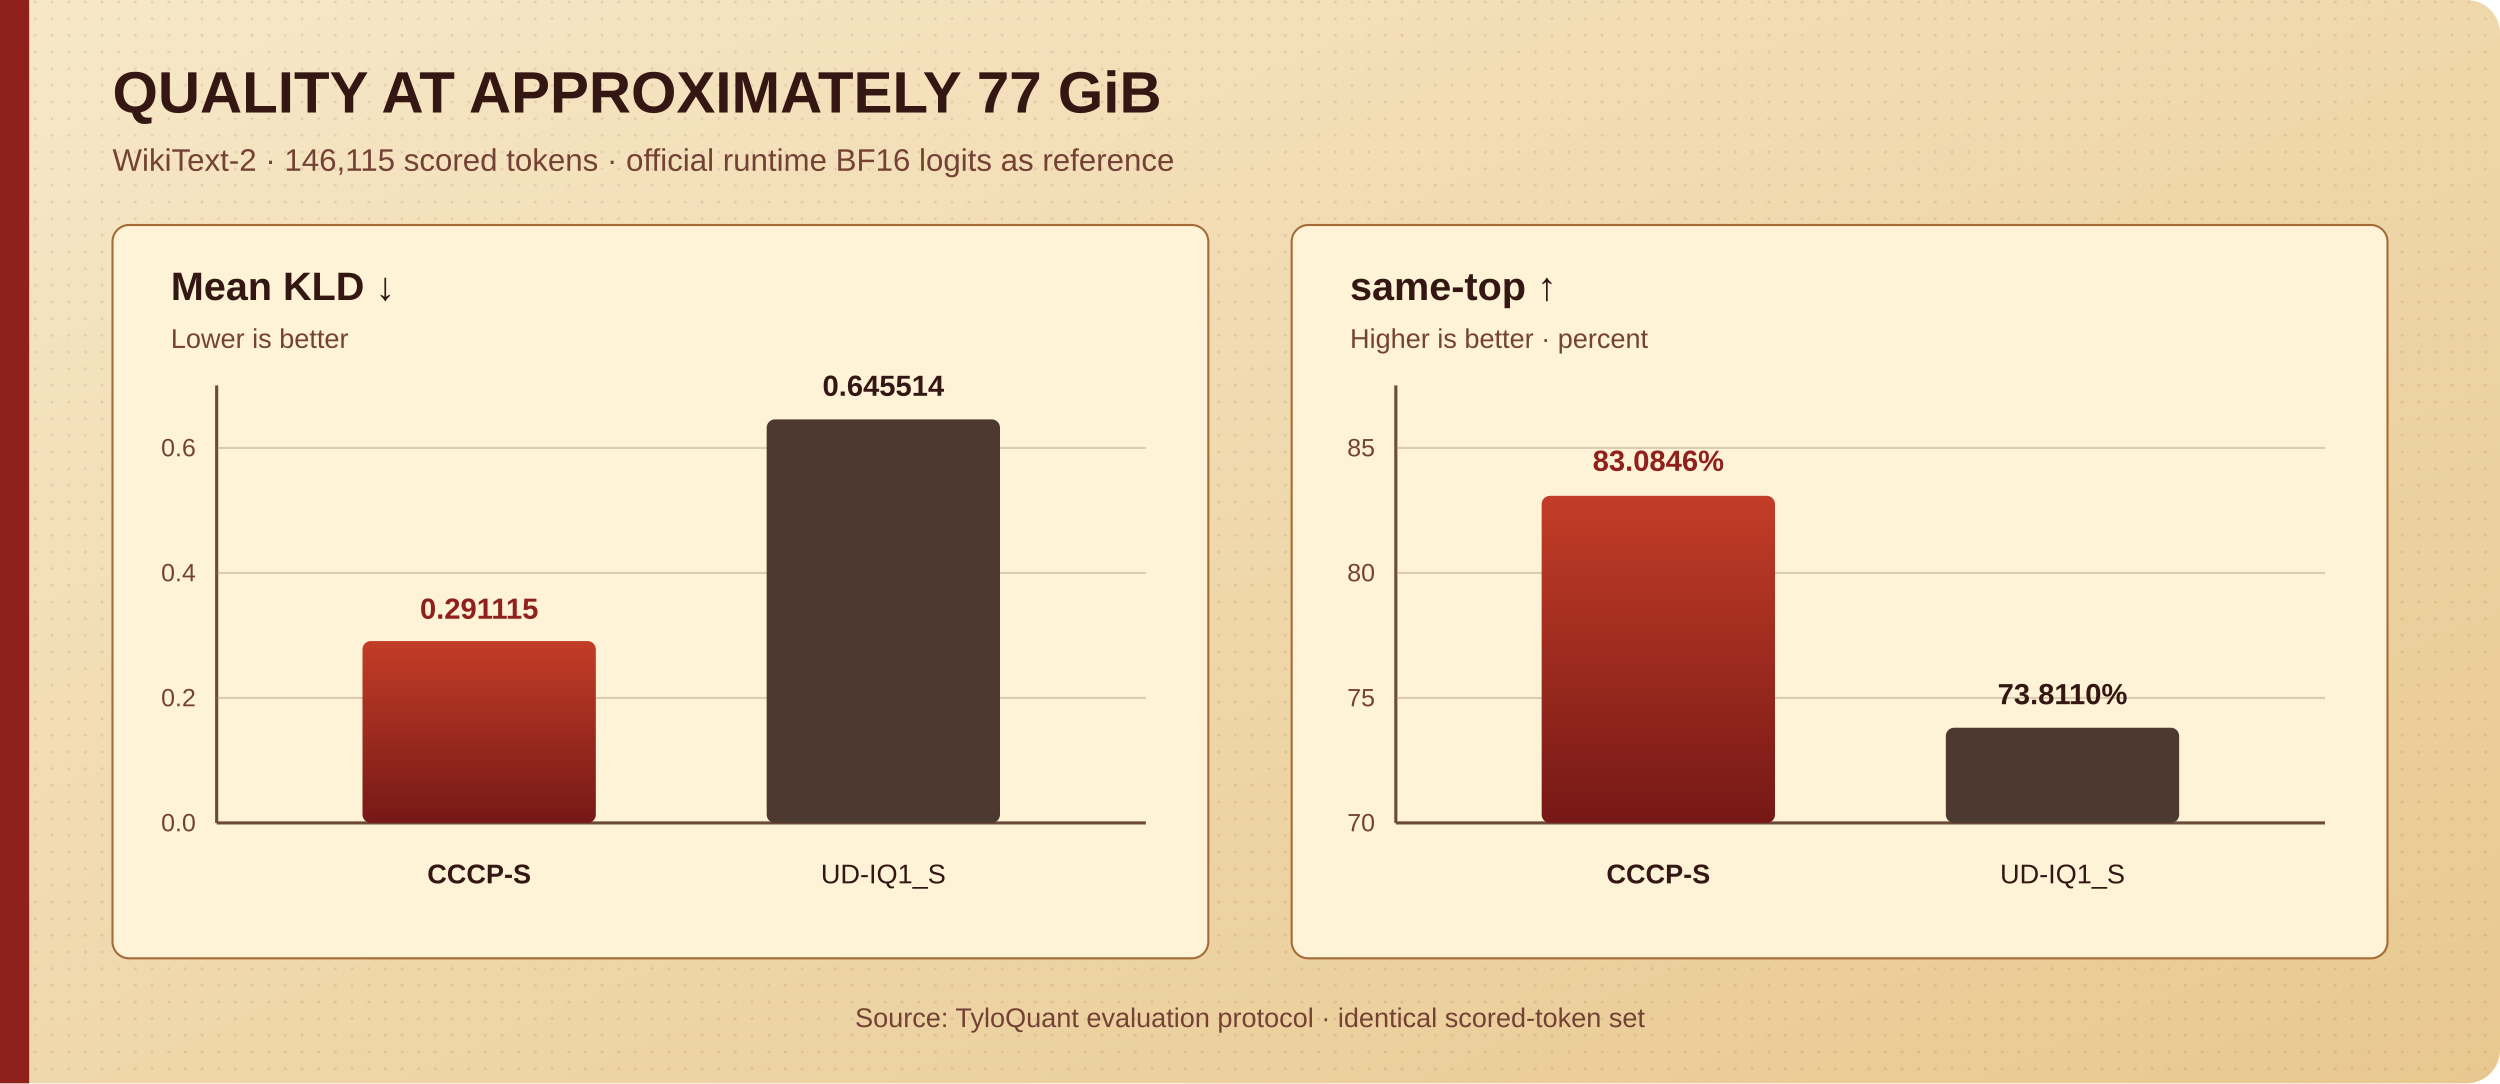
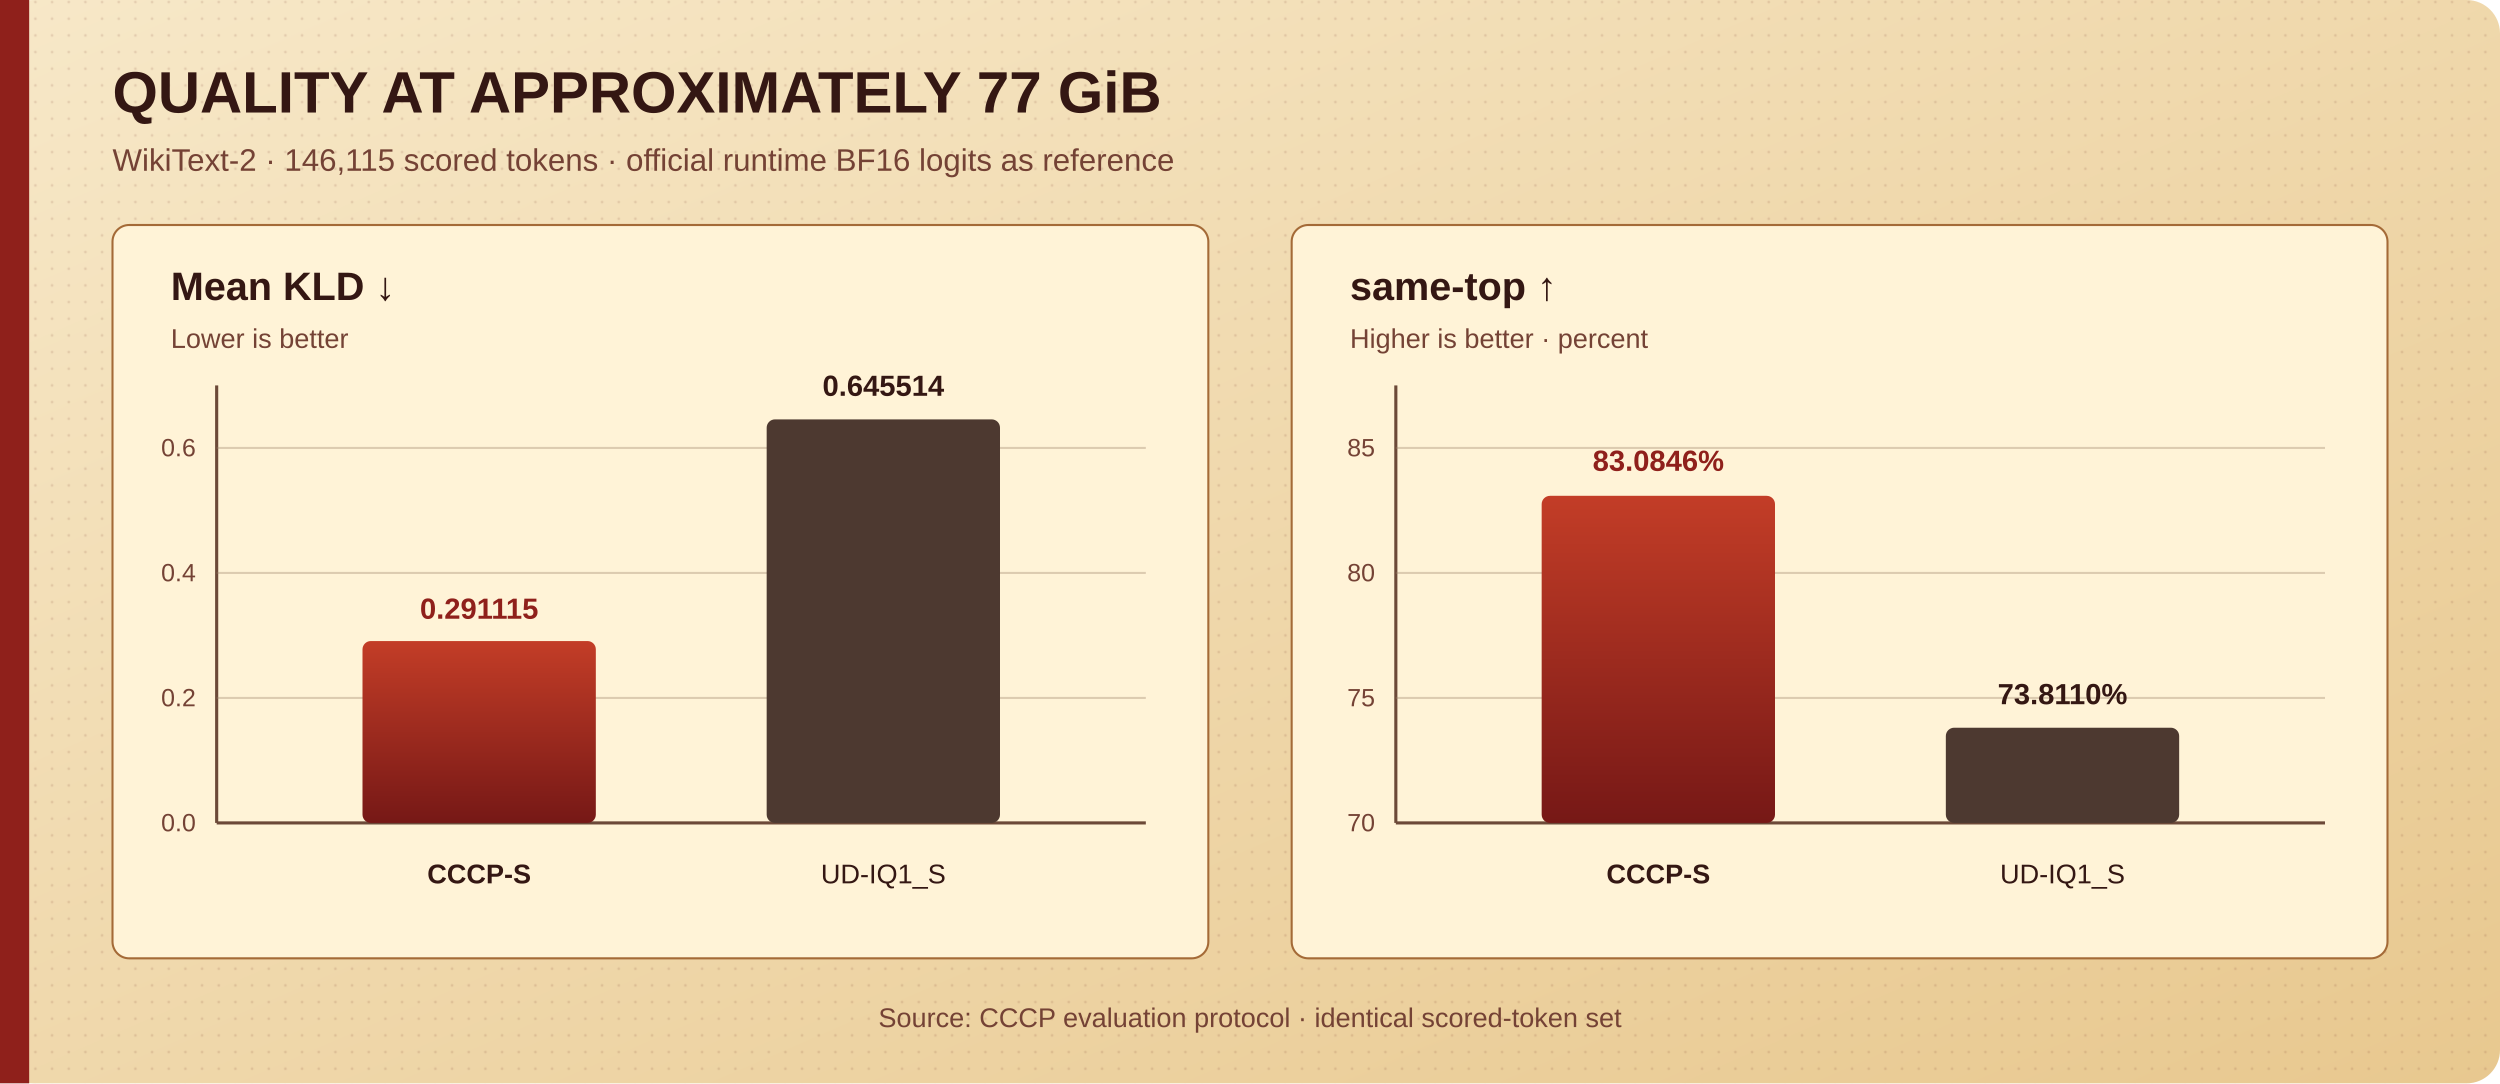
<svg xmlns="http://www.w3.org/2000/svg" width="1200" height="520" viewBox="0 0 1200 520" role="img" aria-labelledby="title desc">
  <defs>
    <linearGradient id="paper" x1="0" y1="0" x2="1" y2="1">
      <stop offset="0" stop-color="#f7e8c8" />
      <stop offset="1" stop-color="#e8c88f" />
    </linearGradient>
    <linearGradient id="cccp" x1="0" y1="1" x2="0" y2="0">
      <stop offset="0" stop-color="#761816" />
      <stop offset="1" stop-color="#c33d27" />
    </linearGradient>
    <pattern id="grain" width="8" height="8" patternUnits="userSpaceOnUse">
      <circle cx="1" cy="1" r="0.7" fill="#6b2b20" opacity="0.12" />
    </pattern>
  </defs>
  <rect width="1200" height="520" rx="16" fill="url(#paper)" />
  <rect width="1200" height="520" rx="16" fill="url(#grain)" />
  <rect x="0" y="0" width="14" height="520" fill="#8f201b" />
  <text x="54" y="54" fill="#341713" font-family="Segoe UI,Arial,sans-serif" font-size="28" font-weight="700">QUALITY AT APPROXIMATELY 77 GiB</text>
  <text x="54" y="82" fill="#744235" font-family="Segoe UI,Arial,sans-serif" font-size="15">WikiText-2 · 146,115 scored tokens · official runtime BF16 logits as reference</text>
  <g font-family="Segoe UI,Arial,sans-serif">
    <rect x="54" y="108" width="526" height="352" rx="8" fill="#fff3d7" stroke="#a46a37" />
    <text x="82" y="144" fill="#341713" font-size="19" font-weight="700">Mean KLD ↓</text>
    <text x="82" y="167" fill="#744235" font-size="13">Lower is better</text>
    <line x1="104" y1="395" x2="550" y2="395" stroke="#6c4938" stroke-width="1.5" />
    <line x1="104" y1="185" x2="104" y2="395" stroke="#6c4938" stroke-width="1.5" />
    <line x1="104" y1="335" x2="550" y2="335" stroke="#9c8068" opacity="0.35" />
    <line x1="104" y1="275" x2="550" y2="275" stroke="#9c8068" opacity="0.35" />
    <line x1="104" y1="215" x2="550" y2="215" stroke="#9c8068" opacity="0.35" />
    <text x="94" y="399" text-anchor="end" fill="#744235" font-size="12">0.0</text>
    <text x="94" y="339" text-anchor="end" fill="#744235" font-size="12">0.2</text>
    <text x="94" y="279" text-anchor="end" fill="#744235" font-size="12">0.4</text>
    <text x="94" y="219" text-anchor="end" fill="#744235" font-size="12">0.6</text>
    <rect x="174" y="307.7" width="112" height="87.3" rx="4" fill="url(#cccp)" />
    <rect x="368" y="201.3" width="112" height="193.7" rx="4" fill="#4d3930" />
    <text x="230" y="297" text-anchor="middle" fill="#8f201b" font-size="14" font-weight="700">0.291115</text>
    <text x="424" y="190" text-anchor="middle" fill="#341713" font-size="14" font-weight="700">0.645514</text>
    <text x="230" y="424" text-anchor="middle" fill="#341713" font-size="13" font-weight="700">CCCP-S</text>
    <text x="424" y="424" text-anchor="middle" fill="#341713" font-size="13">UD-IQ1_S</text>
    <rect x="620" y="108" width="526" height="352" rx="8" fill="#fff3d7" stroke="#a46a37" />
    <text x="648" y="144" fill="#341713" font-size="19" font-weight="700">same-top ↑</text>
    <text x="648" y="167" fill="#744235" font-size="13">Higher is better · percent</text>
    <line x1="670" y1="395" x2="1116" y2="395" stroke="#6c4938" stroke-width="1.5" />
    <line x1="670" y1="185" x2="670" y2="395" stroke="#6c4938" stroke-width="1.5" />
    <line x1="670" y1="335" x2="1116" y2="335" stroke="#9c8068" opacity="0.35" />
    <line x1="670" y1="275" x2="1116" y2="275" stroke="#9c8068" opacity="0.35" />
    <line x1="670" y1="215" x2="1116" y2="215" stroke="#9c8068" opacity="0.35" />
    <text x="660" y="399" text-anchor="end" fill="#744235" font-size="12">70</text>
    <text x="660" y="339" text-anchor="end" fill="#744235" font-size="12">75</text>
    <text x="660" y="279" text-anchor="end" fill="#744235" font-size="12">80</text>
    <text x="660" y="219" text-anchor="end" fill="#744235" font-size="12">85</text>
    <rect x="740" y="238.0" width="112" height="157.0" rx="4" fill="url(#cccp)" />
    <rect x="934" y="349.3" width="112" height="45.7" rx="4" fill="#4d3930" />
    <text x="796" y="226" text-anchor="middle" fill="#8f201b" font-size="14" font-weight="700">83.0846%</text>
    <text x="990" y="338" text-anchor="middle" fill="#341713" font-size="14" font-weight="700">73.8110%</text>
    <text x="796" y="424" text-anchor="middle" fill="#341713" font-size="13" font-weight="700">CCCP-S</text>
    <text x="990" y="424" text-anchor="middle" fill="#341713" font-size="13">UD-IQ1_S</text>
  </g>
-   <text x="600" y="493" text-anchor="middle" fill="#744235" font-family="Segoe UI,Arial,sans-serif" font-size="13">Source: TyloQuant evaluation protocol · identical scored-token set</text>
+   <text x="600" y="493" text-anchor="middle" fill="#744235" font-family="Segoe UI,Arial,sans-serif" font-size="13">Source: CCCP evaluation protocol · identical scored-token set</text>
</svg>
